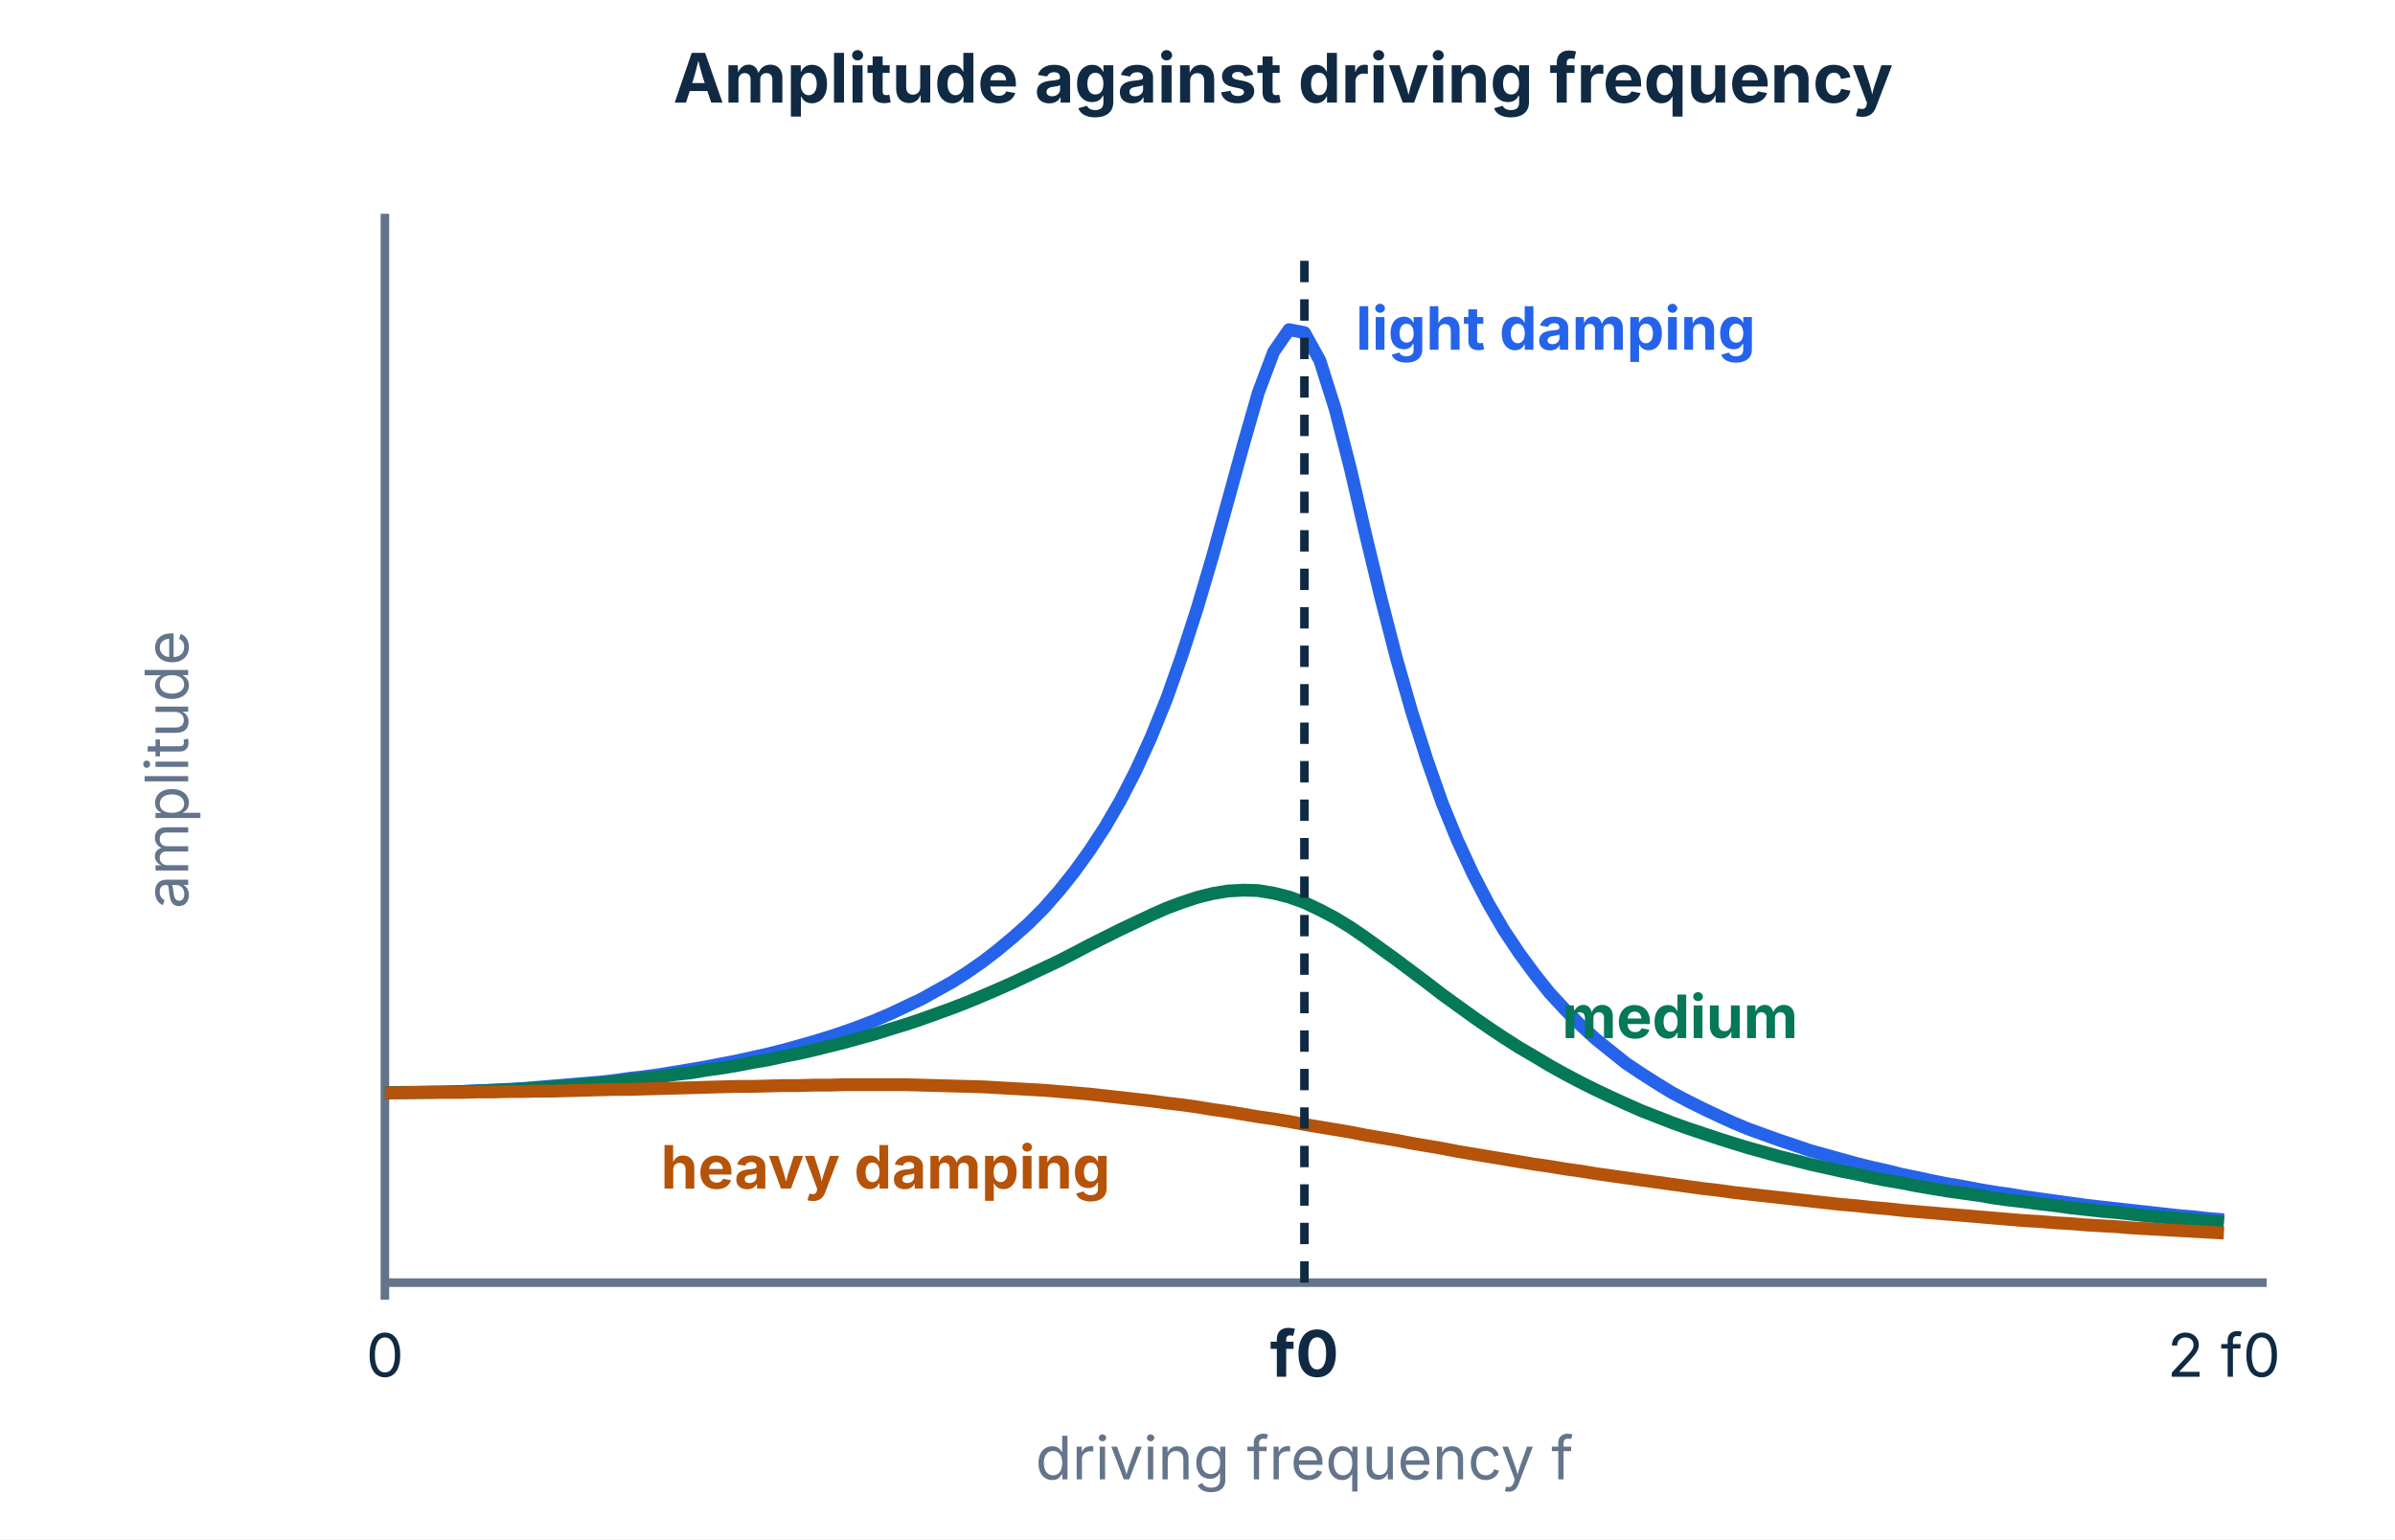
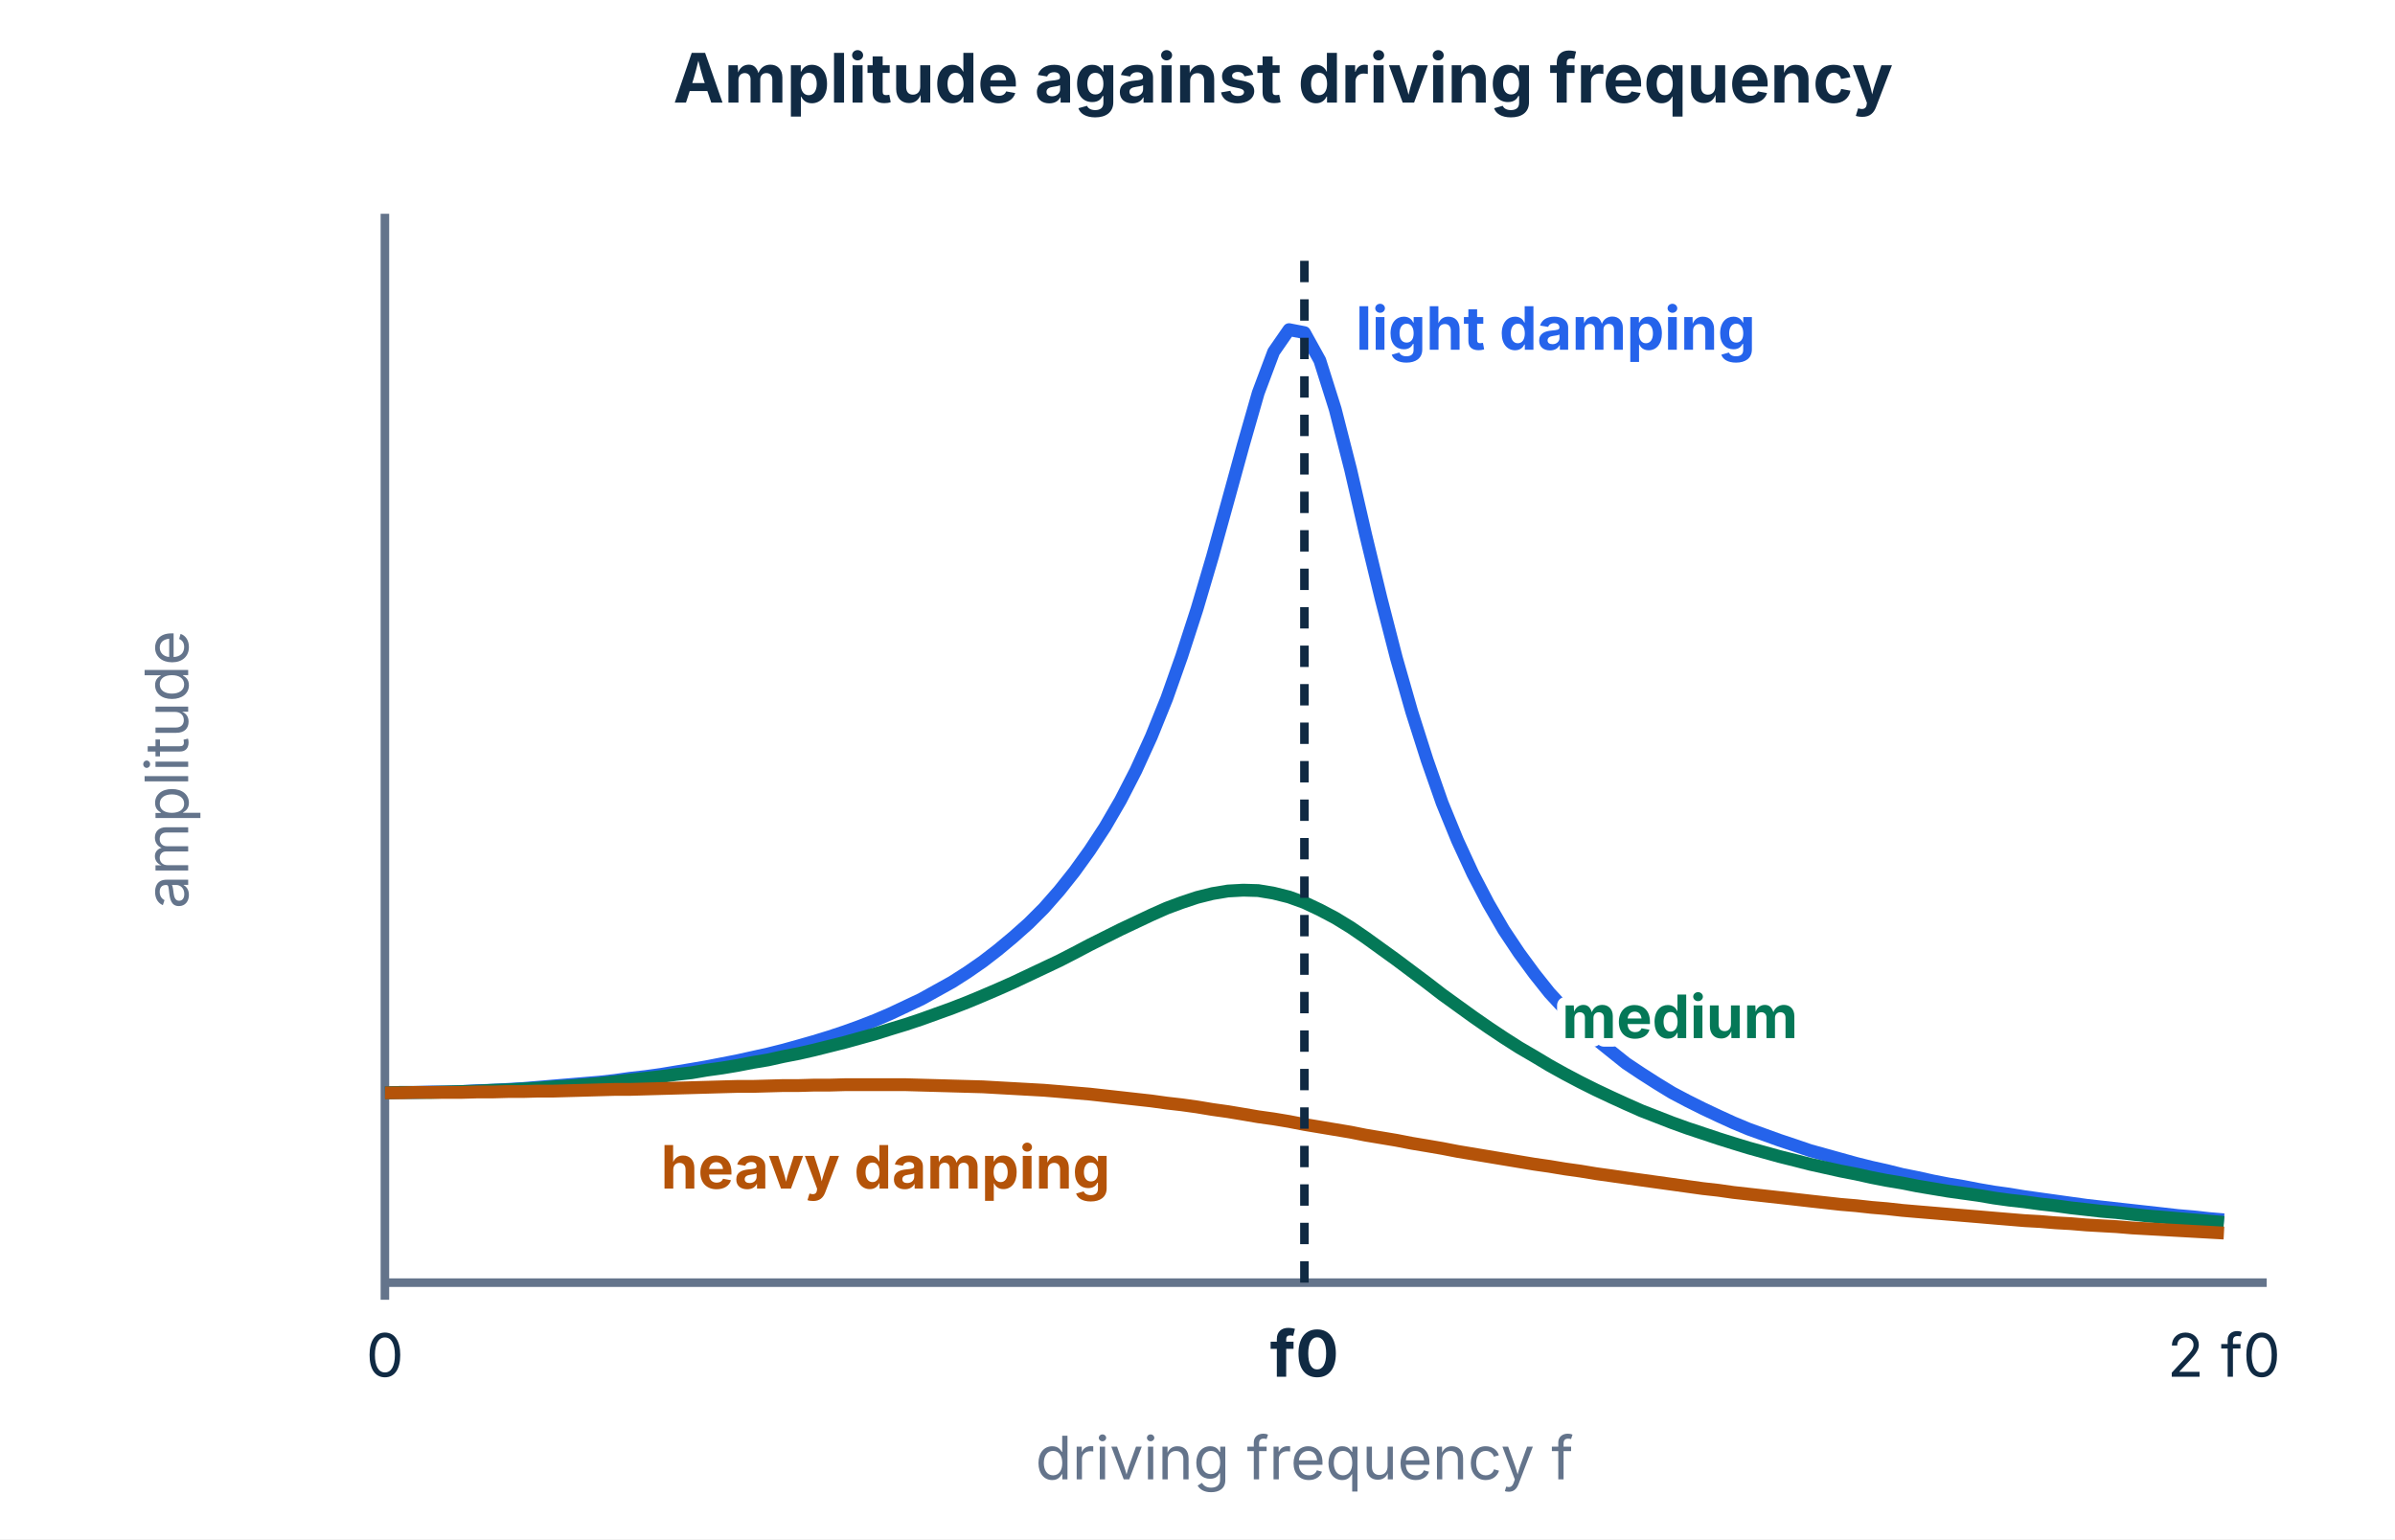
<svg xmlns="http://www.w3.org/2000/svg" viewBox="0 0 560 360" role="img" aria-label="Amplitude against driving frequency for three levels of damping: light damping gives a tall sharp peak near the natural frequency, heavy damping a low flat curve">
  <rect width="560" height="360" fill="#ffffff" />
  <defs>
    <marker id="ak" viewBox="0 0 10 10" refX="8" refY="5" markerWidth="7" markerHeight="7" orient="auto-start-reverse">
      <path d="M0 0L10 5L0 10z" fill="#102A43" />
    </marker>
    <marker id="ab" viewBox="0 0 10 10" refX="8" refY="5" markerWidth="7" markerHeight="7" orient="auto-start-reverse">
      <path d="M0 0L10 5L0 10z" fill="#2563EB" />
    </marker>
    <marker id="ag" viewBox="0 0 10 10" refX="8" refY="5" markerWidth="7" markerHeight="7" orient="auto-start-reverse">
      <path d="M0 0L10 5L0 10z" fill="#047857" />
    </marker>
    <marker id="am" viewBox="0 0 10 10" refX="8" refY="5" markerWidth="7" markerHeight="7" orient="auto-start-reverse">
      <path d="M0 0L10 5L0 10z" fill="#B45309" />
    </marker>
  </defs>
  <text x="300.0" y="24.0" font-family="Inter, Arial, sans-serif" font-size="16" font-weight="700" fill="#102A43" text-anchor="middle">Amplitude against driving frequency</text>
  <line x1="90.0" y1="300.0" x2="530.0" y2="300.0" stroke="#64748B" stroke-width="2" />
  <line x1="90.0" y1="304.0" x2="90.0" y2="50.0" stroke="#64748B" stroke-width="2" />
  <path d="M90.0 255.6 L93.6 255.5 L97.2 255.5 L100.8 255.4 L104.3 255.4 L107.9 255.3 L111.5 255.1 L115.1 255.0 L118.7 254.8 L122.2 254.6 L125.8 254.3 L129.4 254.0 L133.0 253.7 L136.6 253.4 L140.2 253.1 L143.8 252.7 L147.3 252.2 L150.9 251.8 L154.5 251.3 L158.1 250.7 L161.7 250.1 L165.2 249.5 L168.8 248.8 L172.4 248.1 L176.0 247.3 L179.6 246.5 L183.2 245.6 L186.8 244.6 L190.3 243.6 L193.9 242.5 L197.5 241.3 L201.1 240.0 L204.7 238.6 L208.2 237.1 L211.8 235.4 L215.4 233.7 L219.0 231.7 L222.6 229.7 L226.2 227.4 L229.8 224.9 L233.3 222.2 L236.9 219.2 L240.5 216.0 L244.1 212.4 L247.7 208.3 L251.2 203.9 L254.8 198.9 L258.4 193.4 L262.0 187.2 L265.6 180.2 L269.2 172.3 L272.8 163.4 L276.3 153.5 L279.9 142.4 L283.5 130.2 L287.1 117.2 L290.7 104.1 L294.2 91.9 L297.8 82.3 L301.4 77.1 L305.0 77.8 L308.6 84.3 L312.2 95.7 L315.8 109.8 L319.3 125.0 L322.9 139.9 L326.5 153.9 L330.1 166.5 L333.7 177.8 L337.2 187.8 L340.8 196.6 L344.4 204.4 L348.0 211.3 L351.6 217.5 L355.2 222.9 L358.8 227.8 L362.3 232.2 L365.9 236.1 L369.5 239.7 L373.1 243.0 L376.7 245.9 L380.2 248.7 L383.8 251.1 L387.4 253.4 L391.0 255.6 L394.6 257.5 L398.2 259.3 L401.8 261.0 L405.3 262.6 L408.9 264.1 L412.5 265.4 L416.1 266.7 L419.7 267.9 L423.2 269.1 L426.8 270.1 L430.4 271.1 L434.0 272.1 L437.6 273.0 L441.2 273.8 L444.8 274.7 L448.3 275.4 L451.9 276.2 L455.5 276.9 L459.1 277.5 L462.7 278.2 L466.2 278.8 L469.8 279.3 L473.4 279.9 L477.0 280.4 L480.6 280.9 L484.2 281.4 L487.8 281.9 L491.3 282.3 L494.9 282.7 L498.5 283.1 L502.1 283.5 L505.7 283.9 L509.2 284.3 L512.8 284.6 L516.4 285.0 L520.0 285.3" fill="none" stroke="#2563EB" stroke-width="3" stroke-linejoin="round" />
  <path d="M90.0 255.6 L93.6 255.5 L97.2 255.5 L100.8 255.5 L104.3 255.4 L107.9 255.3 L111.5 255.2 L115.1 255.0 L118.7 254.9 L122.2 254.7 L125.8 254.5 L129.4 254.2 L133.0 254.0 L136.6 253.7 L140.2 253.4 L143.8 253.0 L147.3 252.6 L150.9 252.2 L154.5 251.8 L158.1 251.3 L161.7 250.9 L165.2 250.3 L168.8 249.8 L172.4 249.2 L176.0 248.5 L179.6 247.9 L183.2 247.1 L186.8 246.4 L190.3 245.6 L193.9 244.7 L197.5 243.8 L201.1 242.8 L204.7 241.8 L208.2 240.7 L211.8 239.6 L215.4 238.4 L219.0 237.1 L222.6 235.8 L226.2 234.4 L229.8 232.9 L233.3 231.4 L236.9 229.8 L240.5 228.1 L244.1 226.4 L247.7 224.7 L251.2 222.9 L254.8 221.0 L258.4 219.2 L262.0 217.4 L265.6 215.7 L269.2 214.0 L272.8 212.4 L276.3 211.1 L279.9 209.9 L283.5 209.0 L287.1 208.4 L290.7 208.2 L294.2 208.3 L297.8 208.9 L301.4 209.8 L305.0 211.1 L308.6 212.8 L312.2 214.7 L315.8 216.9 L319.3 219.3 L322.9 221.9 L326.5 224.5 L330.1 227.2 L333.7 229.9 L337.2 232.6 L340.8 235.2 L344.4 237.8 L348.0 240.3 L351.6 242.7 L355.2 245.0 L358.8 247.1 L362.3 249.2 L365.9 251.2 L369.5 253.1 L373.1 254.9 L376.7 256.6 L380.2 258.2 L383.8 259.8 L387.4 261.2 L391.0 262.6 L394.6 263.9 L398.2 265.1 L401.8 266.3 L405.3 267.4 L408.9 268.5 L412.5 269.5 L416.1 270.5 L419.7 271.4 L423.2 272.3 L426.8 273.1 L430.4 273.9 L434.0 274.6 L437.6 275.4 L441.2 276.1 L444.8 276.7 L448.3 277.4 L451.9 278.0 L455.5 278.6 L459.1 279.1 L462.7 279.6 L466.2 280.2 L469.8 280.7 L473.4 281.1 L477.0 281.6 L480.6 282.0 L484.2 282.5 L487.8 282.9 L491.3 283.3 L494.9 283.6 L498.5 284.0 L502.1 284.4 L505.7 284.7 L509.2 285.0 L512.8 285.3 L516.4 285.6 L520.0 285.9" fill="none" stroke="#047857" stroke-width="3" stroke-linejoin="round" />
  <path d="M90.0 255.6 L93.6 255.6 L97.2 255.5 L100.8 255.5 L104.3 255.5 L107.9 255.5 L111.5 255.4 L115.1 255.4 L118.7 255.3 L122.2 255.3 L125.8 255.2 L129.4 255.2 L133.0 255.1 L136.6 255.0 L140.2 254.9 L143.8 254.8 L147.3 254.8 L150.9 254.7 L154.5 254.6 L158.1 254.5 L161.7 254.4 L165.2 254.3 L168.8 254.2 L172.4 254.1 L176.0 254.1 L179.6 254.0 L183.2 253.9 L186.8 253.9 L190.3 253.8 L193.9 253.8 L197.5 253.7 L201.1 253.7 L204.7 253.7 L208.2 253.7 L211.8 253.7 L215.4 253.8 L219.0 253.9 L222.6 254.0 L226.2 254.1 L229.8 254.2 L233.3 254.4 L236.9 254.6 L240.5 254.8 L244.1 255.0 L247.7 255.3 L251.2 255.6 L254.8 255.9 L258.4 256.3 L262.0 256.7 L265.6 257.1 L269.2 257.5 L272.8 258.0 L276.3 258.4 L279.9 258.9 L283.5 259.5 L287.1 260.0 L290.7 260.6 L294.2 261.2 L297.8 261.7 L301.4 262.3 L305.0 263.0 L308.6 263.6 L312.2 264.2 L315.8 264.8 L319.3 265.5 L322.9 266.1 L326.5 266.7 L330.1 267.4 L333.7 268.0 L337.2 268.6 L340.8 269.3 L344.4 269.9 L348.0 270.5 L351.6 271.1 L355.2 271.7 L358.8 272.3 L362.3 272.8 L365.9 273.4 L369.5 273.9 L373.1 274.5 L376.7 275.0 L380.2 275.5 L383.8 276.0 L387.4 276.5 L391.0 277.0 L394.6 277.5 L398.2 278.0 L401.8 278.4 L405.3 278.9 L408.9 279.3 L412.5 279.7 L416.1 280.1 L419.7 280.5 L423.2 280.9 L426.8 281.3 L430.4 281.7 L434.0 282.0 L437.6 282.4 L441.2 282.7 L444.8 283.1 L448.3 283.4 L451.9 283.7 L455.5 284.0 L459.1 284.3 L462.7 284.6 L466.2 284.9 L469.8 285.2 L473.4 285.5 L477.0 285.7 L480.6 286.0 L484.2 286.2 L487.8 286.5 L491.3 286.7 L494.9 286.9 L498.5 287.2 L502.1 287.4 L505.7 287.6 L509.2 287.8 L512.8 288.0 L516.4 288.2 L520.0 288.4" fill="none" stroke="#B45309" stroke-width="3" stroke-linejoin="round" />
  <line x1="305.0" y1="300.0" x2="305.0" y2="60.0" stroke="#102A43" stroke-width="2" stroke-dasharray="5 4" />
  <text x="305.0" y="322.0" font-family="Inter, Arial, sans-serif" font-size="15" font-weight="700" fill="#102A43" text-anchor="middle">f0</text>
  <text x="520.0" y="322.0" font-family="Inter, Arial, sans-serif" font-size="14" font-weight="400" fill="#102A43" text-anchor="middle">2 f0</text>
  <text x="90.0" y="322.0" font-family="Inter, Arial, sans-serif" font-size="14" font-weight="400" fill="#102A43" text-anchor="middle">0</text>
  <text x="305.0" y="346.0" font-family="Inter, Arial, sans-serif" font-size="14" font-weight="400" fill="#64748B" text-anchor="middle">driving frequency f</text>
  <text x="44.0" y="180.0" font-family="Inter, Arial, sans-serif" font-size="14" font-weight="400" fill="#64748B" text-anchor="middle" transform="rotate(-90 44.0 180.0)">amplitude</text>
  <text x="317.0" y="81.8" font-family="Inter, Arial, sans-serif" font-size="14" font-weight="700" fill="#2563EB" text-anchor="start">light damping</text>
-   <text x="365.2" y="242.8" font-family="Inter, Arial, sans-serif" font-size="14" font-weight="700" fill="#047857" text-anchor="start">medium</text>
+   <text stroke="#FFFFFF" stroke-width="4" stroke-linejoin="round" paint-order="stroke" x="365.2" y="242.8" font-family="Inter, Arial, sans-serif" font-size="14" font-weight="700" fill="#047857" text-anchor="start">medium</text>
  <text x="154.5" y="278.0" font-family="Inter, Arial, sans-serif" font-size="14" font-weight="700" fill="#B45309" text-anchor="start">heavy damping</text>
</svg>
